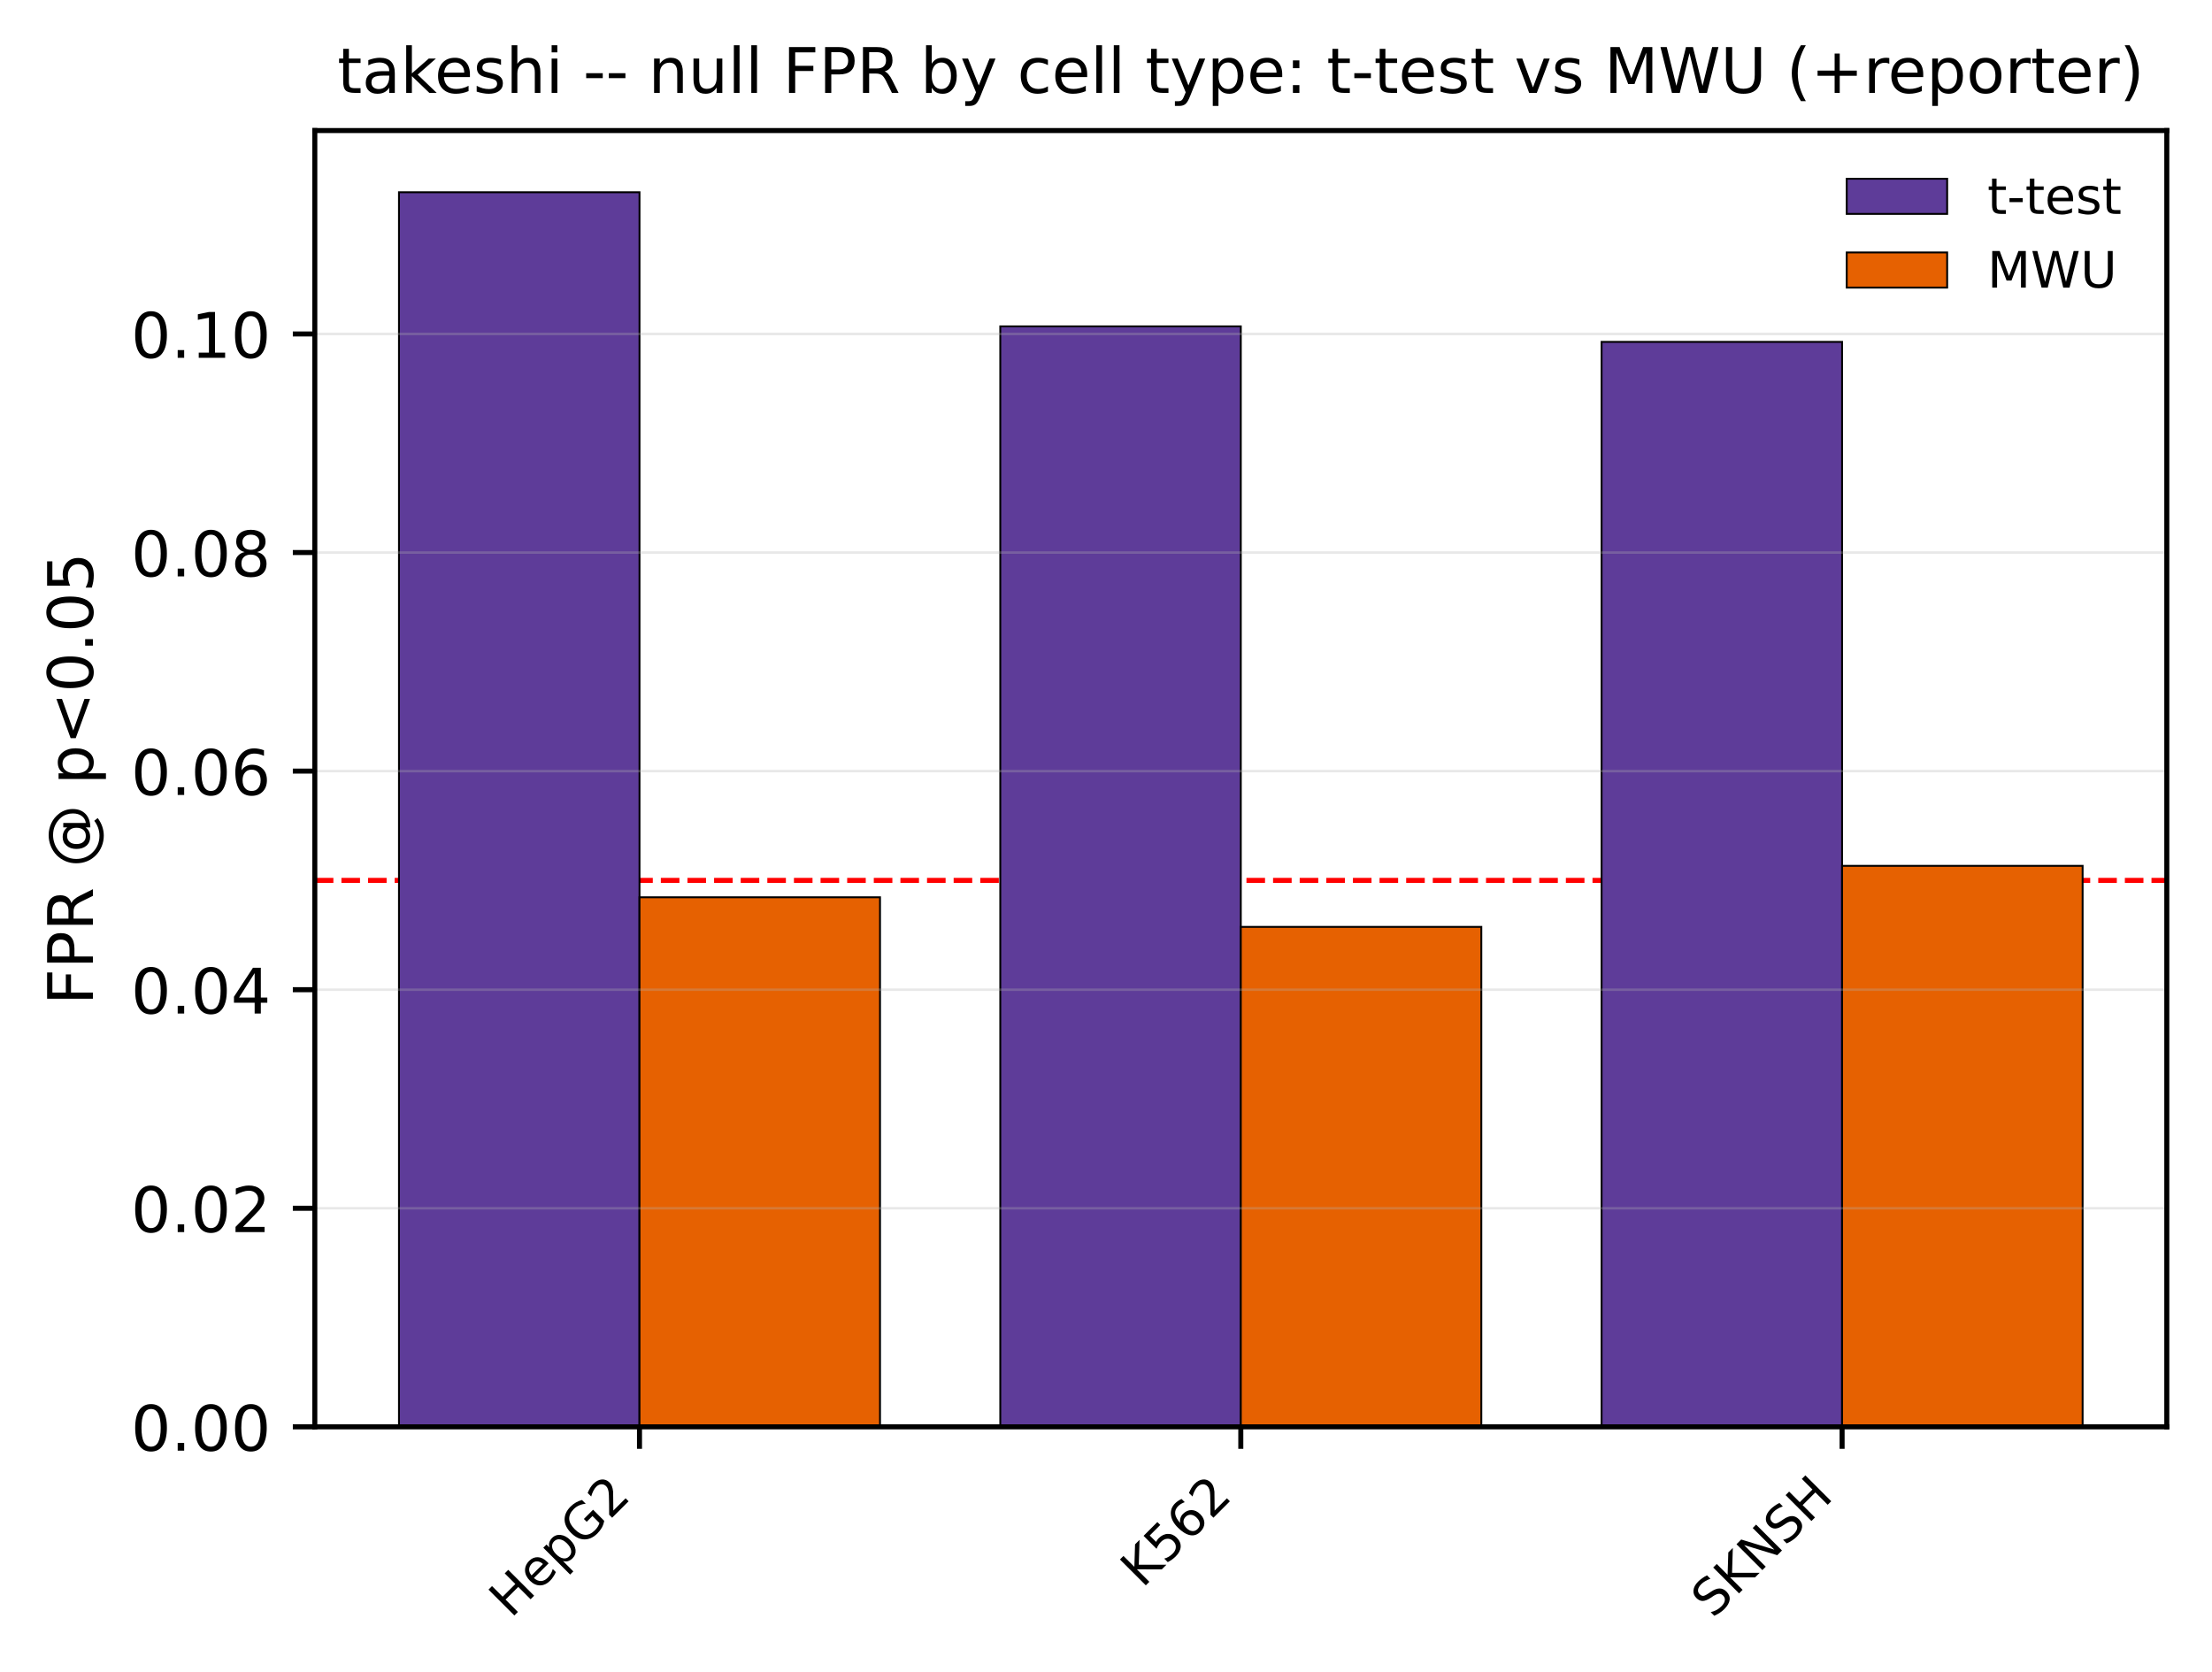
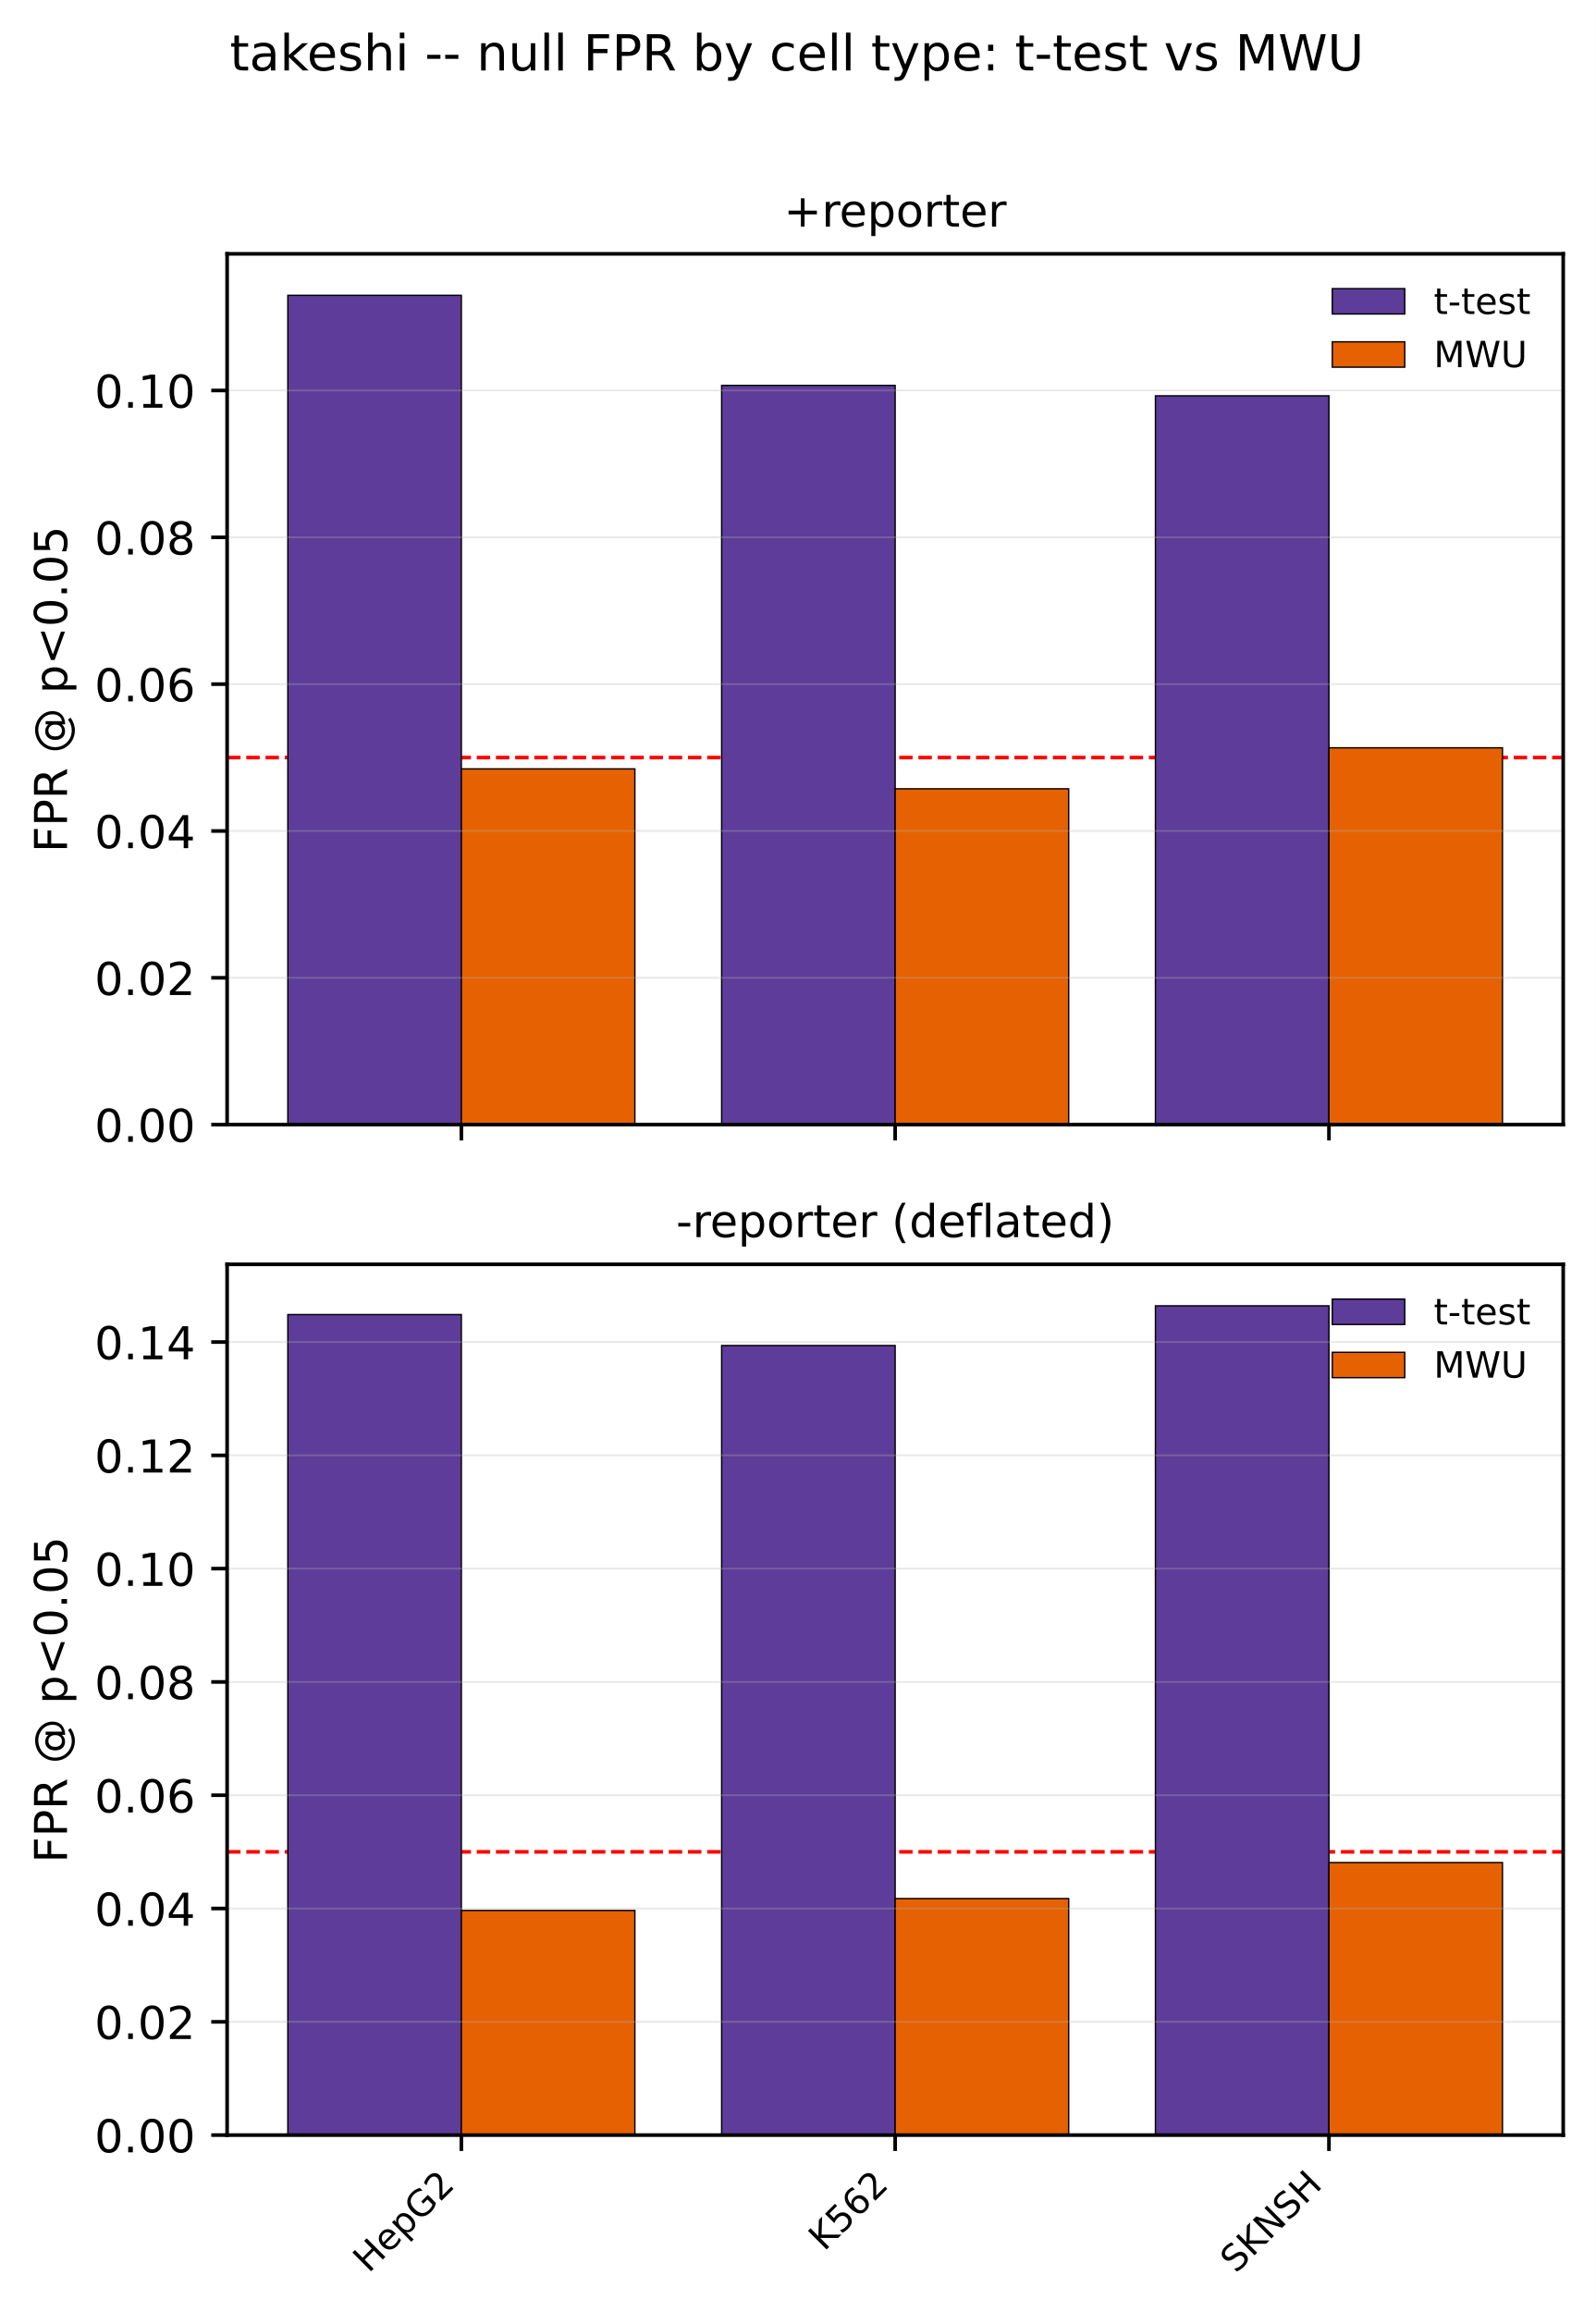
- <svg xmlns="http://www.w3.org/2000/svg" xmlns:xlink="http://www.w3.org/1999/xlink" width="352.344pt" height="266.367pt" viewBox="0 0 352.344 266.367" version="1.1">
+ <svg xmlns="http://www.w3.org/2000/svg" xmlns:xlink="http://www.w3.org/1999/xlink" width="352.344pt" height="510.408pt" viewBox="0 0 352.344 510.408" version="1.1">
  <defs>
    <style type="text/css">*{stroke-linejoin: round; stroke-linecap: butt}</style>
  </defs>
  <g id="figure_1">
    <g id="patch_1">
-       <path d="M 0 266.367  L 352.344 266.367  L 352.344 0  L 0 0  z " style="fill: #ffffff" />
+       <path d="M 0 510.408  L 352.344 510.408  L 352.344 0  L 0 0  z " style="fill: #ffffff" />
    </g>
    <g id="axes_1">
      <g id="patch_2">
-         <path d="M 50.144 227.314  L 345.144 227.314  L 345.144 20.798  L 50.144 20.798  z " style="fill: #ffffff" />
+         <path d="M 50.144 248.278  L 345.144 248.278  L 345.144 56.04  L 50.144 56.04  z " style="fill: #ffffff" />
      </g>
      <g id="line2d_1">
-         <path d="M 50.144 140.26  L 345.144 140.26  " clip-path="url(#p95c7df987f)" style="fill: none; stroke-dasharray: 2.96,1.28; stroke-dashoffset: 0; stroke: #ff0000; stroke-width: 0.8" />
+         <path d="M 50.144 167.242  L 345.144 167.242  " clip-path="url(#p86af46c2e9)" style="fill: none; stroke-dasharray: 2.96,1.28; stroke-dashoffset: 0; stroke: #ff0000; stroke-width: 0.8" />
      </g>
      <g id="patch_3">
-         <path d="M 63.553 227.314  L 101.865 227.314  L 101.865 30.632  L 63.553 30.632  z " clip-path="url(#p95c7df987f)" style="fill: #5e3c99; stroke: #000000; stroke-width: 0.3; stroke-linejoin: miter" />
+         <path d="M 63.553 248.278  L 101.865 248.278  L 101.865 65.194  L 63.553 65.194  z " clip-path="url(#p86af46c2e9)" style="fill: #5e3c99; stroke: #000000; stroke-width: 0.3; stroke-linejoin: miter" />
      </g>
      <g id="patch_4">
-         <path d="M 159.332 227.314  L 197.644 227.314  L 197.644 51.999  L 159.332 51.999  z " clip-path="url(#p95c7df987f)" style="fill: #5e3c99; stroke: #000000; stroke-width: 0.3; stroke-linejoin: miter" />
+         <path d="M 159.332 248.278  L 197.644 248.278  L 197.644 85.084  L 159.332 85.084  z " clip-path="url(#p86af46c2e9)" style="fill: #5e3c99; stroke: #000000; stroke-width: 0.3; stroke-linejoin: miter" />
      </g>
      <g id="patch_5">
-         <path d="M 255.111 227.314  L 293.423 227.314  L 293.423 54.464  L 255.111 54.464  z " clip-path="url(#p95c7df987f)" style="fill: #5e3c99; stroke: #000000; stroke-width: 0.3; stroke-linejoin: miter" />
+         <path d="M 255.111 248.278  L 293.423 248.278  L 293.423 87.378  L 255.111 87.378  z " clip-path="url(#p86af46c2e9)" style="fill: #5e3c99; stroke: #000000; stroke-width: 0.3; stroke-linejoin: miter" />
      </g>
      <g id="patch_6">
-         <path d="M 101.865 227.314  L 140.176 227.314  L 140.176 142.947  L 101.865 142.947  z " clip-path="url(#p95c7df987f)" style="fill: #e66101; stroke: #000000; stroke-width: 0.3; stroke-linejoin: miter" />
+         <path d="M 101.865 248.278  L 140.176 248.278  L 140.176 169.744  L 101.865 169.744  z " clip-path="url(#p86af46c2e9)" style="fill: #e66101; stroke: #000000; stroke-width: 0.3; stroke-linejoin: miter" />
      </g>
      <g id="patch_7">
-         <path d="M 197.644 227.314  L 235.955 227.314  L 235.955 147.662  L 197.644 147.662  z " clip-path="url(#p95c7df987f)" style="fill: #e66101; stroke: #000000; stroke-width: 0.3; stroke-linejoin: miter" />
+         <path d="M 197.644 248.278  L 235.955 248.278  L 235.955 174.133  L 197.644 174.133  z " clip-path="url(#p86af46c2e9)" style="fill: #e66101; stroke: #000000; stroke-width: 0.3; stroke-linejoin: miter" />
      </g>
      <g id="patch_8">
-         <path d="M 293.423 227.314  L 331.735 227.314  L 331.735 137.944  L 293.423 137.944  z " clip-path="url(#p95c7df987f)" style="fill: #e66101; stroke: #000000; stroke-width: 0.3; stroke-linejoin: miter" />
+         <path d="M 293.423 248.278  L 331.735 248.278  L 331.735 165.087  L 293.423 165.087  z " clip-path="url(#p86af46c2e9)" style="fill: #e66101; stroke: #000000; stroke-width: 0.3; stroke-linejoin: miter" />
      </g>
      <g id="matplotlib.axis_1">
        <g id="xtick_1">
          <g id="line2d_2">
            <defs>
-               <path id="m97e554dbbe" d="M 0 0  L 0 3.5  " style="stroke: #000000; stroke-width: 0.8" />
+               <path id="mbc51bf66f5" d="M 0 0  L 0 3.5  " style="stroke: #000000; stroke-width: 0.8" />
            </defs>
            <g>
-               <use xlink:href="#m97e554dbbe" x="101.865" y="227.314" style="stroke: #000000; stroke-width: 0.8" />
-             </g>
-           </g>
-           <g id="text_1">
-             <text style="font-size: 8px; font-family: 'DejaVu Sans', 'Bitstream Vera Sans', 'Computer Modern Sans Serif', 'Lucida Grande', 'Verdana', 'Geneva', 'Lucid', 'Arial', 'Helvetica', 'Avant Garde', sans-serif" transform="translate(81.37965 257.9203) rotate(-45)">HepG2</text>
+               <use xlink:href="#mbc51bf66f5" x="101.865" y="248.278" style="stroke: #000000; stroke-width: 0.8" />
+             </g>
          </g>
        </g>
        <g id="xtick_2">
          <g id="line2d_3">
            <g>
-               <use xlink:href="#m97e554dbbe" x="197.644" y="227.314" style="stroke: #000000; stroke-width: 0.8" />
-             </g>
-           </g>
-           <g id="text_2">
-             <text style="font-size: 8px; font-family: 'DejaVu Sans', 'Bitstream Vera Sans', 'Computer Modern Sans Serif', 'Lucida Grande', 'Verdana', 'Geneva', 'Lucid', 'Arial', 'Helvetica', 'Avant Garde', sans-serif" transform="translate(181.9601 253.1191) rotate(-45)">K562</text>
+               <use xlink:href="#mbc51bf66f5" x="197.644" y="248.278" style="stroke: #000000; stroke-width: 0.8" />
+             </g>
          </g>
        </g>
        <g id="xtick_3">
          <g id="line2d_4">
            <g>
-               <use xlink:href="#m97e554dbbe" x="293.423" y="227.314" style="stroke: #000000; stroke-width: 0.8" />
-             </g>
-           </g>
-           <g id="text_3">
-             <text style="font-size: 8px; font-family: 'DejaVu Sans', 'Bitstream Vera Sans', 'Computer Modern Sans Serif', 'Lucida Grande', 'Verdana', 'Geneva', 'Lucid', 'Arial', 'Helvetica', 'Avant Garde', sans-serif" transform="translate(272.8683 257.9901) rotate(-45)">SKNSH</text>
+               <use xlink:href="#mbc51bf66f5" x="293.423" y="248.278" style="stroke: #000000; stroke-width: 0.8" />
+             </g>
          </g>
        </g>
      </g>
      <g id="matplotlib.axis_2">
        <g id="ytick_1">
          <g id="line2d_5">
-             <path d="M 50.144 227.314  L 345.144 227.314  " clip-path="url(#p95c7df987f)" style="fill: none; stroke: #b0b0b0; stroke-opacity: 0.3; stroke-width: 0.4; stroke-linecap: square" />
+             <path d="M 50.144 248.278  L 345.144 248.278  " clip-path="url(#p86af46c2e9)" style="fill: none; stroke: #b0b0b0; stroke-opacity: 0.3; stroke-width: 0.4; stroke-linecap: square" />
          </g>
          <g id="line2d_6">
            <defs>
-               <path id="m8df33c0c92" d="M 0 0  L -3.5 0  " style="stroke: #000000; stroke-width: 0.8" />
+               <path id="m5608b313a0" d="M 0 0  L -3.5 0  " style="stroke: #000000; stroke-width: 0.8" />
            </defs>
            <g>
-               <use xlink:href="#m8df33c0c92" x="50.144" y="227.314" style="stroke: #000000; stroke-width: 0.8" />
-             </g>
-           </g>
-           <g id="text_4">
-             <text style="font-size: 10px; font-family: 'DejaVu Sans', 'Bitstream Vera Sans', 'Computer Modern Sans Serif', 'Lucida Grande', 'Verdana', 'Geneva', 'Lucid', 'Arial', 'Helvetica', 'Avant Garde', sans-serif; text-anchor: end" x="43.144" y="231.113" transform="rotate(-0 43.14375 231.1128)">0.00</text>
+               <use xlink:href="#m5608b313a0" x="50.144" y="248.278" style="stroke: #000000; stroke-width: 0.8" />
+             </g>
+           </g>
+           <g id="text_1">
+             <text style="font-size: 10px; font-family: 'DejaVu Sans', 'Bitstream Vera Sans', 'Computer Modern Sans Serif', 'Lucida Grande', 'Verdana', 'Geneva', 'Lucid', 'Arial', 'Helvetica', 'Avant Garde', sans-serif; text-anchor: end" x="43.144" y="252.077" transform="rotate(-0 43.14375 252.0768)">0.00</text>
          </g>
        </g>
        <g id="ytick_2">
          <g id="line2d_7">
-             <path d="M 50.144 192.492  L 345.144 192.492  " clip-path="url(#p95c7df987f)" style="fill: none; stroke: #b0b0b0; stroke-opacity: 0.3; stroke-width: 0.4; stroke-linecap: square" />
+             <path d="M 50.144 215.863  L 345.144 215.863  " clip-path="url(#p86af46c2e9)" style="fill: none; stroke: #b0b0b0; stroke-opacity: 0.3; stroke-width: 0.4; stroke-linecap: square" />
          </g>
          <g id="line2d_8">
            <g>
-               <use xlink:href="#m8df33c0c92" x="50.144" y="192.492" style="stroke: #000000; stroke-width: 0.8" />
-             </g>
-           </g>
-           <g id="text_5">
-             <text style="font-size: 10px; font-family: 'DejaVu Sans', 'Bitstream Vera Sans', 'Computer Modern Sans Serif', 'Lucida Grande', 'Verdana', 'Geneva', 'Lucid', 'Arial', 'Helvetica', 'Avant Garde', sans-serif; text-anchor: end" x="43.144" y="196.291" transform="rotate(-0 43.14375 196.2913)">0.02</text>
+               <use xlink:href="#m5608b313a0" x="50.144" y="215.863" style="stroke: #000000; stroke-width: 0.8" />
+             </g>
+           </g>
+           <g id="text_2">
+             <text style="font-size: 10px; font-family: 'DejaVu Sans', 'Bitstream Vera Sans', 'Computer Modern Sans Serif', 'Lucida Grande', 'Verdana', 'Geneva', 'Lucid', 'Arial', 'Helvetica', 'Avant Garde', sans-serif; text-anchor: end" x="43.144" y="219.663" transform="rotate(-0 43.14375 219.6627)">0.02</text>
          </g>
        </g>
        <g id="ytick_3">
          <g id="line2d_9">
-             <path d="M 50.144 157.671  L 345.144 157.671  " clip-path="url(#p95c7df987f)" style="fill: none; stroke: #b0b0b0; stroke-opacity: 0.3; stroke-width: 0.4; stroke-linecap: square" />
+             <path d="M 50.144 183.449  L 345.144 183.449  " clip-path="url(#p86af46c2e9)" style="fill: none; stroke: #b0b0b0; stroke-opacity: 0.3; stroke-width: 0.4; stroke-linecap: square" />
          </g>
          <g id="line2d_10">
            <g>
-               <use xlink:href="#m8df33c0c92" x="50.144" y="157.671" style="stroke: #000000; stroke-width: 0.8" />
-             </g>
-           </g>
-           <g id="text_6">
-             <text style="font-size: 10px; font-family: 'DejaVu Sans', 'Bitstream Vera Sans', 'Computer Modern Sans Serif', 'Lucida Grande', 'Verdana', 'Geneva', 'Lucid', 'Arial', 'Helvetica', 'Avant Garde', sans-serif; text-anchor: end" x="43.144" y="161.47" transform="rotate(-0 43.14375 161.4698)">0.04</text>
+               <use xlink:href="#m5608b313a0" x="50.144" y="183.449" style="stroke: #000000; stroke-width: 0.8" />
+             </g>
+           </g>
+           <g id="text_3">
+             <text style="font-size: 10px; font-family: 'DejaVu Sans', 'Bitstream Vera Sans', 'Computer Modern Sans Serif', 'Lucida Grande', 'Verdana', 'Geneva', 'Lucid', 'Arial', 'Helvetica', 'Avant Garde', sans-serif; text-anchor: end" x="43.144" y="187.249" transform="rotate(-0 43.14375 187.2486)">0.04</text>
          </g>
        </g>
        <g id="ytick_4">
          <g id="line2d_11">
-             <path d="M 50.144 122.849  L 345.144 122.849  " clip-path="url(#p95c7df987f)" style="fill: none; stroke: #b0b0b0; stroke-opacity: 0.3; stroke-width: 0.4; stroke-linecap: square" />
+             <path d="M 50.144 151.035  L 345.144 151.035  " clip-path="url(#p86af46c2e9)" style="fill: none; stroke: #b0b0b0; stroke-opacity: 0.3; stroke-width: 0.4; stroke-linecap: square" />
          </g>
          <g id="line2d_12">
            <g>
-               <use xlink:href="#m8df33c0c92" x="50.144" y="122.849" style="stroke: #000000; stroke-width: 0.8" />
-             </g>
-           </g>
-           <g id="text_7">
-             <text style="font-size: 10px; font-family: 'DejaVu Sans', 'Bitstream Vera Sans', 'Computer Modern Sans Serif', 'Lucida Grande', 'Verdana', 'Geneva', 'Lucid', 'Arial', 'Helvetica', 'Avant Garde', sans-serif; text-anchor: end" x="43.144" y="126.648" transform="rotate(-0 43.14375 126.6483)">0.06</text>
+               <use xlink:href="#m5608b313a0" x="50.144" y="151.035" style="stroke: #000000; stroke-width: 0.8" />
+             </g>
+           </g>
+           <g id="text_4">
+             <text style="font-size: 10px; font-family: 'DejaVu Sans', 'Bitstream Vera Sans', 'Computer Modern Sans Serif', 'Lucida Grande', 'Verdana', 'Geneva', 'Lucid', 'Arial', 'Helvetica', 'Avant Garde', sans-serif; text-anchor: end" x="43.144" y="154.834" transform="rotate(-0 43.14375 154.8345)">0.06</text>
          </g>
        </g>
        <g id="ytick_5">
          <g id="line2d_13">
-             <path d="M 50.144 88.028  L 345.144 88.028  " clip-path="url(#p95c7df987f)" style="fill: none; stroke: #b0b0b0; stroke-opacity: 0.3; stroke-width: 0.4; stroke-linecap: square" />
+             <path d="M 50.144 118.621  L 345.144 118.621  " clip-path="url(#p86af46c2e9)" style="fill: none; stroke: #b0b0b0; stroke-opacity: 0.3; stroke-width: 0.4; stroke-linecap: square" />
          </g>
          <g id="line2d_14">
            <g>
-               <use xlink:href="#m8df33c0c92" x="50.144" y="88.028" style="stroke: #000000; stroke-width: 0.8" />
-             </g>
-           </g>
-           <g id="text_8">
-             <text style="font-size: 10px; font-family: 'DejaVu Sans', 'Bitstream Vera Sans', 'Computer Modern Sans Serif', 'Lucida Grande', 'Verdana', 'Geneva', 'Lucid', 'Arial', 'Helvetica', 'Avant Garde', sans-serif; text-anchor: end" x="43.144" y="91.827" transform="rotate(-0 43.14375 91.82676)">0.08</text>
+               <use xlink:href="#m5608b313a0" x="50.144" y="118.621" style="stroke: #000000; stroke-width: 0.8" />
+             </g>
+           </g>
+           <g id="text_5">
+             <text style="font-size: 10px; font-family: 'DejaVu Sans', 'Bitstream Vera Sans', 'Computer Modern Sans Serif', 'Lucida Grande', 'Verdana', 'Geneva', 'Lucid', 'Arial', 'Helvetica', 'Avant Garde', sans-serif; text-anchor: end" x="43.144" y="122.42" transform="rotate(-0 43.14375 122.4204)">0.08</text>
          </g>
        </g>
        <g id="ytick_6">
          <g id="line2d_15">
-             <path d="M 50.144 53.206  L 345.144 53.206  " clip-path="url(#p95c7df987f)" style="fill: none; stroke: #b0b0b0; stroke-opacity: 0.3; stroke-width: 0.4; stroke-linecap: square" />
+             <path d="M 50.144 86.207  L 345.144 86.207  " clip-path="url(#p86af46c2e9)" style="fill: none; stroke: #b0b0b0; stroke-opacity: 0.3; stroke-width: 0.4; stroke-linecap: square" />
          </g>
          <g id="line2d_16">
            <g>
-               <use xlink:href="#m8df33c0c92" x="50.144" y="53.206" style="stroke: #000000; stroke-width: 0.8" />
-             </g>
-           </g>
-           <g id="text_9">
-             <text style="font-size: 10px; font-family: 'DejaVu Sans', 'Bitstream Vera Sans', 'Computer Modern Sans Serif', 'Lucida Grande', 'Verdana', 'Geneva', 'Lucid', 'Arial', 'Helvetica', 'Avant Garde', sans-serif; text-anchor: end" x="43.144" y="57.005" transform="rotate(-0 43.14375 57.00526)">0.10</text>
-           </g>
-         </g>
-         <g id="text_10">
-           <text style="font-size: 10px; font-family: 'DejaVu Sans', 'Bitstream Vera Sans', 'Computer Modern Sans Serif', 'Lucida Grande', 'Verdana', 'Geneva', 'Lucid', 'Arial', 'Helvetica', 'Avant Garde', sans-serif; text-anchor: middle" x="14.798" y="124.056" transform="rotate(-90 14.79844 124.056)">FPR @ p&lt;0.05</text>
+               <use xlink:href="#m5608b313a0" x="50.144" y="86.207" style="stroke: #000000; stroke-width: 0.8" />
+             </g>
+           </g>
+           <g id="text_6">
+             <text style="font-size: 10px; font-family: 'DejaVu Sans', 'Bitstream Vera Sans', 'Computer Modern Sans Serif', 'Lucida Grande', 'Verdana', 'Geneva', 'Lucid', 'Arial', 'Helvetica', 'Avant Garde', sans-serif; text-anchor: end" x="43.144" y="90.006" transform="rotate(-0 43.14375 90.0063)">0.10</text>
+           </g>
+         </g>
+         <g id="text_7">
+           <text style="font-size: 10px; font-family: 'DejaVu Sans', 'Bitstream Vera Sans', 'Computer Modern Sans Serif', 'Lucida Grande', 'Verdana', 'Geneva', 'Lucid', 'Arial', 'Helvetica', 'Avant Garde', sans-serif; text-anchor: middle" x="14.798" y="152.159" transform="rotate(-90 14.79844 152.1588)">FPR @ p&lt;0.05</text>
        </g>
      </g>
      <g id="patch_9">
-         <path d="M 50.144 227.314  L 50.144 20.798  " style="fill: none; stroke: #000000; stroke-width: 0.8; stroke-linejoin: miter; stroke-linecap: square" />
+         <path d="M 50.144 248.278  L 50.144 56.04  " style="fill: none; stroke: #000000; stroke-width: 0.8; stroke-linejoin: miter; stroke-linecap: square" />
      </g>
      <g id="patch_10">
-         <path d="M 345.144 227.314  L 345.144 20.798  " style="fill: none; stroke: #000000; stroke-width: 0.8; stroke-linejoin: miter; stroke-linecap: square" />
+         <path d="M 345.144 248.278  L 345.144 56.04  " style="fill: none; stroke: #000000; stroke-width: 0.8; stroke-linejoin: miter; stroke-linecap: square" />
      </g>
      <g id="patch_11">
-         <path d="M 50.144 227.314  L 345.144 227.314  " style="fill: none; stroke: #000000; stroke-width: 0.8; stroke-linejoin: miter; stroke-linecap: square" />
+         <path d="M 50.144 248.278  L 345.144 248.278  " style="fill: none; stroke: #000000; stroke-width: 0.8; stroke-linejoin: miter; stroke-linecap: square" />
      </g>
      <g id="patch_12">
-         <path d="M 50.144 20.798  L 345.144 20.798  " style="fill: none; stroke: #000000; stroke-width: 0.8; stroke-linejoin: miter; stroke-linecap: square" />
-       </g>
-       <g id="text_11">
-         <text style="font-size: 10px; font-family: 'DejaVu Sans', 'Bitstream Vera Sans', 'Computer Modern Sans Serif', 'Lucida Grande', 'Verdana', 'Geneva', 'Lucid', 'Arial', 'Helvetica', 'Avant Garde', sans-serif; text-anchor: middle" x="197.644" y="14.798" transform="rotate(-0 197.6438 14.79844)">takeshi -- null FPR by cell type: t-test vs MWU (+reporter)</text>
+         <path d="M 50.144 56.04  L 345.144 56.04  " style="fill: none; stroke: #000000; stroke-width: 0.8; stroke-linejoin: miter; stroke-linecap: square" />
+       </g>
+       <g id="text_8">
+         <text style="font-size: 10px; font-family: 'DejaVu Sans', 'Bitstream Vera Sans', 'Computer Modern Sans Serif', 'Lucida Grande', 'Verdana', 'Geneva', 'Lucid', 'Arial', 'Helvetica', 'Avant Garde', sans-serif; text-anchor: middle" x="197.644" y="50.04" transform="rotate(-0 197.6438 50.04)">+reporter</text>
      </g>
      <g id="legend_1">
        <g id="patch_13">
-           <path d="M 294.159 34.077  L 310.159 34.077  L 310.159 28.477  L 294.159 28.477  z " style="fill: #5e3c99; stroke: #000000; stroke-width: 0.3; stroke-linejoin: miter" />
-         </g>
-         <g id="text_12">
-           <text style="font-size: 8px; font-family: 'DejaVu Sans', 'Bitstream Vera Sans', 'Computer Modern Sans Serif', 'Lucida Grande', 'Verdana', 'Geneva', 'Lucid', 'Arial', 'Helvetica', 'Avant Garde', sans-serif; text-anchor: start" x="316.559" y="34.077" transform="rotate(-0 316.5587 34.07719)">t-test</text>
+           <path d="M 294.159 69.319  L 310.159 69.319  L 310.159 63.719  L 294.159 63.719  z " style="fill: #5e3c99; stroke: #000000; stroke-width: 0.3; stroke-linejoin: miter" />
+         </g>
+         <g id="text_9">
+           <text style="font-size: 8px; font-family: 'DejaVu Sans', 'Bitstream Vera Sans', 'Computer Modern Sans Serif', 'Lucida Grande', 'Verdana', 'Geneva', 'Lucid', 'Arial', 'Helvetica', 'Avant Garde', sans-serif; text-anchor: start" x="316.559" y="69.319" transform="rotate(-0 316.5587 69.31875)">t-test</text>
        </g>
        <g id="patch_14">
-           <path d="M 294.159 45.82  L 310.159 45.82  L 310.159 40.22  L 294.159 40.22  z " style="fill: #e66101; stroke: #000000; stroke-width: 0.3; stroke-linejoin: miter" />
-         </g>
-         <g id="text_13">
-           <text style="font-size: 8px; font-family: 'DejaVu Sans', 'Bitstream Vera Sans', 'Computer Modern Sans Serif', 'Lucida Grande', 'Verdana', 'Geneva', 'Lucid', 'Arial', 'Helvetica', 'Avant Garde', sans-serif; text-anchor: start" x="316.559" y="45.82" transform="rotate(-0 316.5587 45.81969)">MWU</text>
-         </g>
-       </g>
+           <path d="M 294.159 81.061  L 310.159 81.061  L 310.159 75.461  L 294.159 75.461  z " style="fill: #e66101; stroke: #000000; stroke-width: 0.3; stroke-linejoin: miter" />
+         </g>
+         <g id="text_10">
+           <text style="font-size: 8px; font-family: 'DejaVu Sans', 'Bitstream Vera Sans', 'Computer Modern Sans Serif', 'Lucida Grande', 'Verdana', 'Geneva', 'Lucid', 'Arial', 'Helvetica', 'Avant Garde', sans-serif; text-anchor: start" x="316.559" y="81.061" transform="rotate(-0 316.5587 81.06125)">MWU</text>
+         </g>
+       </g>
+     </g>
+     <g id="axes_2">
+       <g id="patch_15">
+         <path d="M 50.144 471.355  L 345.144 471.355  L 345.144 279.118  L 50.144 279.118  z " style="fill: #ffffff" />
+       </g>
+       <g id="line2d_17">
+         <path d="M 50.144 408.827  L 345.144 408.827  " clip-path="url(#p27fac9dca4)" style="fill: none; stroke-dasharray: 2.96,1.28; stroke-dashoffset: 0; stroke: #ff0000; stroke-width: 0.8" />
+       </g>
+       <g id="patch_16">
+         <path d="M 63.553 471.355  L 101.865 471.355  L 101.865 290.214  L 63.553 290.214  z " clip-path="url(#p27fac9dca4)" style="fill: #5e3c99; stroke: #000000; stroke-width: 0.3; stroke-linejoin: miter" />
+       </g>
+       <g id="patch_17">
+         <path d="M 159.332 471.355  L 197.644 471.355  L 197.644 297.045  L 159.332 297.045  z " clip-path="url(#p27fac9dca4)" style="fill: #5e3c99; stroke: #000000; stroke-width: 0.3; stroke-linejoin: miter" />
+       </g>
+       <g id="patch_18">
+         <path d="M 255.111 471.355  L 293.423 471.355  L 293.423 288.272  L 255.111 288.272  z " clip-path="url(#p27fac9dca4)" style="fill: #5e3c99; stroke: #000000; stroke-width: 0.3; stroke-linejoin: miter" />
+       </g>
+       <g id="patch_19">
+         <path d="M 101.865 471.355  L 140.176 471.355  L 140.176 421.764  L 101.865 421.764  z " clip-path="url(#p27fac9dca4)" style="fill: #e66101; stroke: #000000; stroke-width: 0.3; stroke-linejoin: miter" />
+       </g>
+       <g id="patch_20">
+         <path d="M 197.644 471.355  L 235.955 471.355  L 235.955 419.138  L 197.644 419.138  z " clip-path="url(#p27fac9dca4)" style="fill: #e66101; stroke: #000000; stroke-width: 0.3; stroke-linejoin: miter" />
+       </g>
+       <g id="patch_21">
+         <path d="M 293.423 471.355  L 331.735 471.355  L 331.735 411.186  L 293.423 411.186  z " clip-path="url(#p27fac9dca4)" style="fill: #e66101; stroke: #000000; stroke-width: 0.3; stroke-linejoin: miter" />
+       </g>
+       <g id="matplotlib.axis_3">
+         <g id="xtick_4">
+           <g id="line2d_18">
+             <g>
+               <use xlink:href="#mbc51bf66f5" x="101.865" y="471.355" style="stroke: #000000; stroke-width: 0.8" />
+             </g>
+           </g>
+           <g id="text_11">
+             <text style="font-size: 8px; font-family: 'DejaVu Sans', 'Bitstream Vera Sans', 'Computer Modern Sans Serif', 'Lucida Grande', 'Verdana', 'Geneva', 'Lucid', 'Arial', 'Helvetica', 'Avant Garde', sans-serif" transform="translate(81.37965 501.9619) rotate(-45)">HepG2</text>
+           </g>
+         </g>
+         <g id="xtick_5">
+           <g id="line2d_19">
+             <g>
+               <use xlink:href="#mbc51bf66f5" x="197.644" y="471.355" style="stroke: #000000; stroke-width: 0.8" />
+             </g>
+           </g>
+           <g id="text_12">
+             <text style="font-size: 8px; font-family: 'DejaVu Sans', 'Bitstream Vera Sans', 'Computer Modern Sans Serif', 'Lucida Grande', 'Verdana', 'Geneva', 'Lucid', 'Arial', 'Helvetica', 'Avant Garde', sans-serif" transform="translate(181.9601 497.1606) rotate(-45)">K562</text>
+           </g>
+         </g>
+         <g id="xtick_6">
+           <g id="line2d_20">
+             <g>
+               <use xlink:href="#mbc51bf66f5" x="293.423" y="471.355" style="stroke: #000000; stroke-width: 0.8" />
+             </g>
+           </g>
+           <g id="text_13">
+             <text style="font-size: 8px; font-family: 'DejaVu Sans', 'Bitstream Vera Sans', 'Computer Modern Sans Serif', 'Lucida Grande', 'Verdana', 'Geneva', 'Lucid', 'Arial', 'Helvetica', 'Avant Garde', sans-serif" transform="translate(272.8683 502.0317) rotate(-45)">SKNSH</text>
+           </g>
+         </g>
+       </g>
+       <g id="matplotlib.axis_4">
+         <g id="ytick_7">
+           <g id="line2d_21">
+             <path d="M 50.144 471.355  L 345.144 471.355  " clip-path="url(#p27fac9dca4)" style="fill: none; stroke: #b0b0b0; stroke-opacity: 0.3; stroke-width: 0.4; stroke-linecap: square" />
+           </g>
+           <g id="line2d_22">
+             <g>
+               <use xlink:href="#m5608b313a0" x="50.144" y="471.355" style="stroke: #000000; stroke-width: 0.8" />
+             </g>
+           </g>
+           <g id="text_14">
+             <text style="font-size: 10px; font-family: 'DejaVu Sans', 'Bitstream Vera Sans', 'Computer Modern Sans Serif', 'Lucida Grande', 'Verdana', 'Geneva', 'Lucid', 'Arial', 'Helvetica', 'Avant Garde', sans-serif; text-anchor: end" x="43.144" y="475.154" transform="rotate(-0 43.14375 475.1543)">0.00</text>
+           </g>
+         </g>
+         <g id="ytick_8">
+           <g id="line2d_23">
+             <path d="M 50.144 446.344  L 345.144 446.344  " clip-path="url(#p27fac9dca4)" style="fill: none; stroke: #b0b0b0; stroke-opacity: 0.3; stroke-width: 0.4; stroke-linecap: square" />
+           </g>
+           <g id="line2d_24">
+             <g>
+               <use xlink:href="#m5608b313a0" x="50.144" y="446.344" style="stroke: #000000; stroke-width: 0.8" />
+             </g>
+           </g>
+           <g id="text_15">
+             <text style="font-size: 10px; font-family: 'DejaVu Sans', 'Bitstream Vera Sans', 'Computer Modern Sans Serif', 'Lucida Grande', 'Verdana', 'Geneva', 'Lucid', 'Arial', 'Helvetica', 'Avant Garde', sans-serif; text-anchor: end" x="43.144" y="450.143" transform="rotate(-0 43.14375 450.1429)">0.02</text>
+           </g>
+         </g>
+         <g id="ytick_9">
+           <g id="line2d_25">
+             <path d="M 50.144 421.332  L 345.144 421.332  " clip-path="url(#p27fac9dca4)" style="fill: none; stroke: #b0b0b0; stroke-opacity: 0.3; stroke-width: 0.4; stroke-linecap: square" />
+           </g>
+           <g id="line2d_26">
+             <g>
+               <use xlink:href="#m5608b313a0" x="50.144" y="421.332" style="stroke: #000000; stroke-width: 0.8" />
+             </g>
+           </g>
+           <g id="text_16">
+             <text style="font-size: 10px; font-family: 'DejaVu Sans', 'Bitstream Vera Sans', 'Computer Modern Sans Serif', 'Lucida Grande', 'Verdana', 'Geneva', 'Lucid', 'Arial', 'Helvetica', 'Avant Garde', sans-serif; text-anchor: end" x="43.144" y="425.132" transform="rotate(-0 43.14375 425.1315)">0.04</text>
+           </g>
+         </g>
+         <g id="ytick_10">
+           <g id="line2d_27">
+             <path d="M 50.144 396.321  L 345.144 396.321  " clip-path="url(#p27fac9dca4)" style="fill: none; stroke: #b0b0b0; stroke-opacity: 0.3; stroke-width: 0.4; stroke-linecap: square" />
+           </g>
+           <g id="line2d_28">
+             <g>
+               <use xlink:href="#m5608b313a0" x="50.144" y="396.321" style="stroke: #000000; stroke-width: 0.8" />
+             </g>
+           </g>
+           <g id="text_17">
+             <text style="font-size: 10px; font-family: 'DejaVu Sans', 'Bitstream Vera Sans', 'Computer Modern Sans Serif', 'Lucida Grande', 'Verdana', 'Geneva', 'Lucid', 'Arial', 'Helvetica', 'Avant Garde', sans-serif; text-anchor: end" x="43.144" y="400.12" transform="rotate(-0 43.14375 400.1201)">0.06</text>
+           </g>
+         </g>
+         <g id="ytick_11">
+           <g id="line2d_29">
+             <path d="M 50.144 371.309  L 345.144 371.309  " clip-path="url(#p27fac9dca4)" style="fill: none; stroke: #b0b0b0; stroke-opacity: 0.3; stroke-width: 0.4; stroke-linecap: square" />
+           </g>
+           <g id="line2d_30">
+             <g>
+               <use xlink:href="#m5608b313a0" x="50.144" y="371.309" style="stroke: #000000; stroke-width: 0.8" />
+             </g>
+           </g>
+           <g id="text_18">
+             <text style="font-size: 10px; font-family: 'DejaVu Sans', 'Bitstream Vera Sans', 'Computer Modern Sans Serif', 'Lucida Grande', 'Verdana', 'Geneva', 'Lucid', 'Arial', 'Helvetica', 'Avant Garde', sans-serif; text-anchor: end" x="43.144" y="375.109" transform="rotate(-0 43.14375 375.1087)">0.08</text>
+           </g>
+         </g>
+         <g id="ytick_12">
+           <g id="line2d_31">
+             <path d="M 50.144 346.298  L 345.144 346.298  " clip-path="url(#p27fac9dca4)" style="fill: none; stroke: #b0b0b0; stroke-opacity: 0.3; stroke-width: 0.4; stroke-linecap: square" />
+           </g>
+           <g id="line2d_32">
+             <g>
+               <use xlink:href="#m5608b313a0" x="50.144" y="346.298" style="stroke: #000000; stroke-width: 0.8" />
+             </g>
+           </g>
+           <g id="text_19">
+             <text style="font-size: 10px; font-family: 'DejaVu Sans', 'Bitstream Vera Sans', 'Computer Modern Sans Serif', 'Lucida Grande', 'Verdana', 'Geneva', 'Lucid', 'Arial', 'Helvetica', 'Avant Garde', sans-serif; text-anchor: end" x="43.144" y="350.097" transform="rotate(-0 43.14375 350.0973)">0.10</text>
+           </g>
+         </g>
+         <g id="ytick_13">
+           <g id="line2d_33">
+             <path d="M 50.144 321.287  L 345.144 321.287  " clip-path="url(#p27fac9dca4)" style="fill: none; stroke: #b0b0b0; stroke-opacity: 0.3; stroke-width: 0.4; stroke-linecap: square" />
+           </g>
+           <g id="line2d_34">
+             <g>
+               <use xlink:href="#m5608b313a0" x="50.144" y="321.287" style="stroke: #000000; stroke-width: 0.8" />
+             </g>
+           </g>
+           <g id="text_20">
+             <text style="font-size: 10px; font-family: 'DejaVu Sans', 'Bitstream Vera Sans', 'Computer Modern Sans Serif', 'Lucida Grande', 'Verdana', 'Geneva', 'Lucid', 'Arial', 'Helvetica', 'Avant Garde', sans-serif; text-anchor: end" x="43.144" y="325.086" transform="rotate(-0 43.14375 325.0859)">0.12</text>
+           </g>
+         </g>
+         <g id="ytick_14">
+           <g id="line2d_35">
+             <path d="M 50.144 296.275  L 345.144 296.275  " clip-path="url(#p27fac9dca4)" style="fill: none; stroke: #b0b0b0; stroke-opacity: 0.3; stroke-width: 0.4; stroke-linecap: square" />
+           </g>
+           <g id="line2d_36">
+             <g>
+               <use xlink:href="#m5608b313a0" x="50.144" y="296.275" style="stroke: #000000; stroke-width: 0.8" />
+             </g>
+           </g>
+           <g id="text_21">
+             <text style="font-size: 10px; font-family: 'DejaVu Sans', 'Bitstream Vera Sans', 'Computer Modern Sans Serif', 'Lucida Grande', 'Verdana', 'Geneva', 'Lucid', 'Arial', 'Helvetica', 'Avant Garde', sans-serif; text-anchor: end" x="43.144" y="300.074" transform="rotate(-0 43.14375 300.0745)">0.14</text>
+           </g>
+         </g>
+         <g id="text_22">
+           <text style="font-size: 10px; font-family: 'DejaVu Sans', 'Bitstream Vera Sans', 'Computer Modern Sans Serif', 'Lucida Grande', 'Verdana', 'Geneva', 'Lucid', 'Arial', 'Helvetica', 'Avant Garde', sans-serif; text-anchor: middle" x="14.798" y="375.236" transform="rotate(-90 14.79844 375.2363)">FPR @ p&lt;0.05</text>
+         </g>
+       </g>
+       <g id="patch_22">
+         <path d="M 50.144 471.355  L 50.144 279.118  " style="fill: none; stroke: #000000; stroke-width: 0.8; stroke-linejoin: miter; stroke-linecap: square" />
+       </g>
+       <g id="patch_23">
+         <path d="M 345.144 471.355  L 345.144 279.118  " style="fill: none; stroke: #000000; stroke-width: 0.8; stroke-linejoin: miter; stroke-linecap: square" />
+       </g>
+       <g id="patch_24">
+         <path d="M 50.144 471.355  L 345.144 471.355  " style="fill: none; stroke: #000000; stroke-width: 0.8; stroke-linejoin: miter; stroke-linecap: square" />
+       </g>
+       <g id="patch_25">
+         <path d="M 50.144 279.118  L 345.144 279.118  " style="fill: none; stroke: #000000; stroke-width: 0.8; stroke-linejoin: miter; stroke-linecap: square" />
+       </g>
+       <g id="text_23">
+         <text style="font-size: 10px; font-family: 'DejaVu Sans', 'Bitstream Vera Sans', 'Computer Modern Sans Serif', 'Lucida Grande', 'Verdana', 'Geneva', 'Lucid', 'Arial', 'Helvetica', 'Avant Garde', sans-serif; text-anchor: middle" x="197.644" y="273.118" transform="rotate(-0 197.6438 273.1176)">-reporter (deflated)</text>
+       </g>
+       <g id="legend_2">
+         <g id="patch_26">
+           <path d="M 294.159 292.396  L 310.159 292.396  L 310.159 286.796  L 294.159 286.796  z " style="fill: #5e3c99; stroke: #000000; stroke-width: 0.3; stroke-linejoin: miter" />
+         </g>
+         <g id="text_24">
+           <text style="font-size: 8px; font-family: 'DejaVu Sans', 'Bitstream Vera Sans', 'Computer Modern Sans Serif', 'Lucida Grande', 'Verdana', 'Geneva', 'Lucid', 'Arial', 'Helvetica', 'Avant Garde', sans-serif; text-anchor: start" x="316.559" y="292.396" transform="rotate(-0 316.5587 292.3963)">t-test</text>
+         </g>
+         <g id="patch_27">
+           <path d="M 294.159 304.139  L 310.159 304.139  L 310.159 298.539  L 294.159 298.539  z " style="fill: #e66101; stroke: #000000; stroke-width: 0.3; stroke-linejoin: miter" />
+         </g>
+         <g id="text_25">
+           <text style="font-size: 8px; font-family: 'DejaVu Sans', 'Bitstream Vera Sans', 'Computer Modern Sans Serif', 'Lucida Grande', 'Verdana', 'Geneva', 'Lucid', 'Arial', 'Helvetica', 'Avant Garde', sans-serif; text-anchor: start" x="316.559" y="304.139" transform="rotate(-0 316.5587 304.1388)">MWU</text>
+         </g>
+       </g>
+     </g>
+     <g id="text_26">
+       <text style="font-size: 11px; font-family: 'DejaVu Sans', 'Bitstream Vera Sans', 'Computer Modern Sans Serif', 'Lucida Grande', 'Verdana', 'Geneva', 'Lucid', 'Arial', 'Helvetica', 'Avant Garde', sans-serif; text-anchor: middle" x="175.944" y="15.558" transform="rotate(-0 175.9437 15.55828)">takeshi -- null FPR by cell type: t-test vs MWU</text>
    </g>
  </g>
  <defs>
-     <clipPath id="p95c7df987f">
-       <rect x="50.144" y="20.798" width="295" height="206.515" />
+     <clipPath id="p86af46c2e9">
+       <rect x="50.144" y="56.04" width="295" height="192.238" />
+     </clipPath>
+     <clipPath id="p27fac9dca4">
+       <rect x="50.144" y="279.118" width="295" height="192.238" />
    </clipPath>
  </defs>
</svg>
